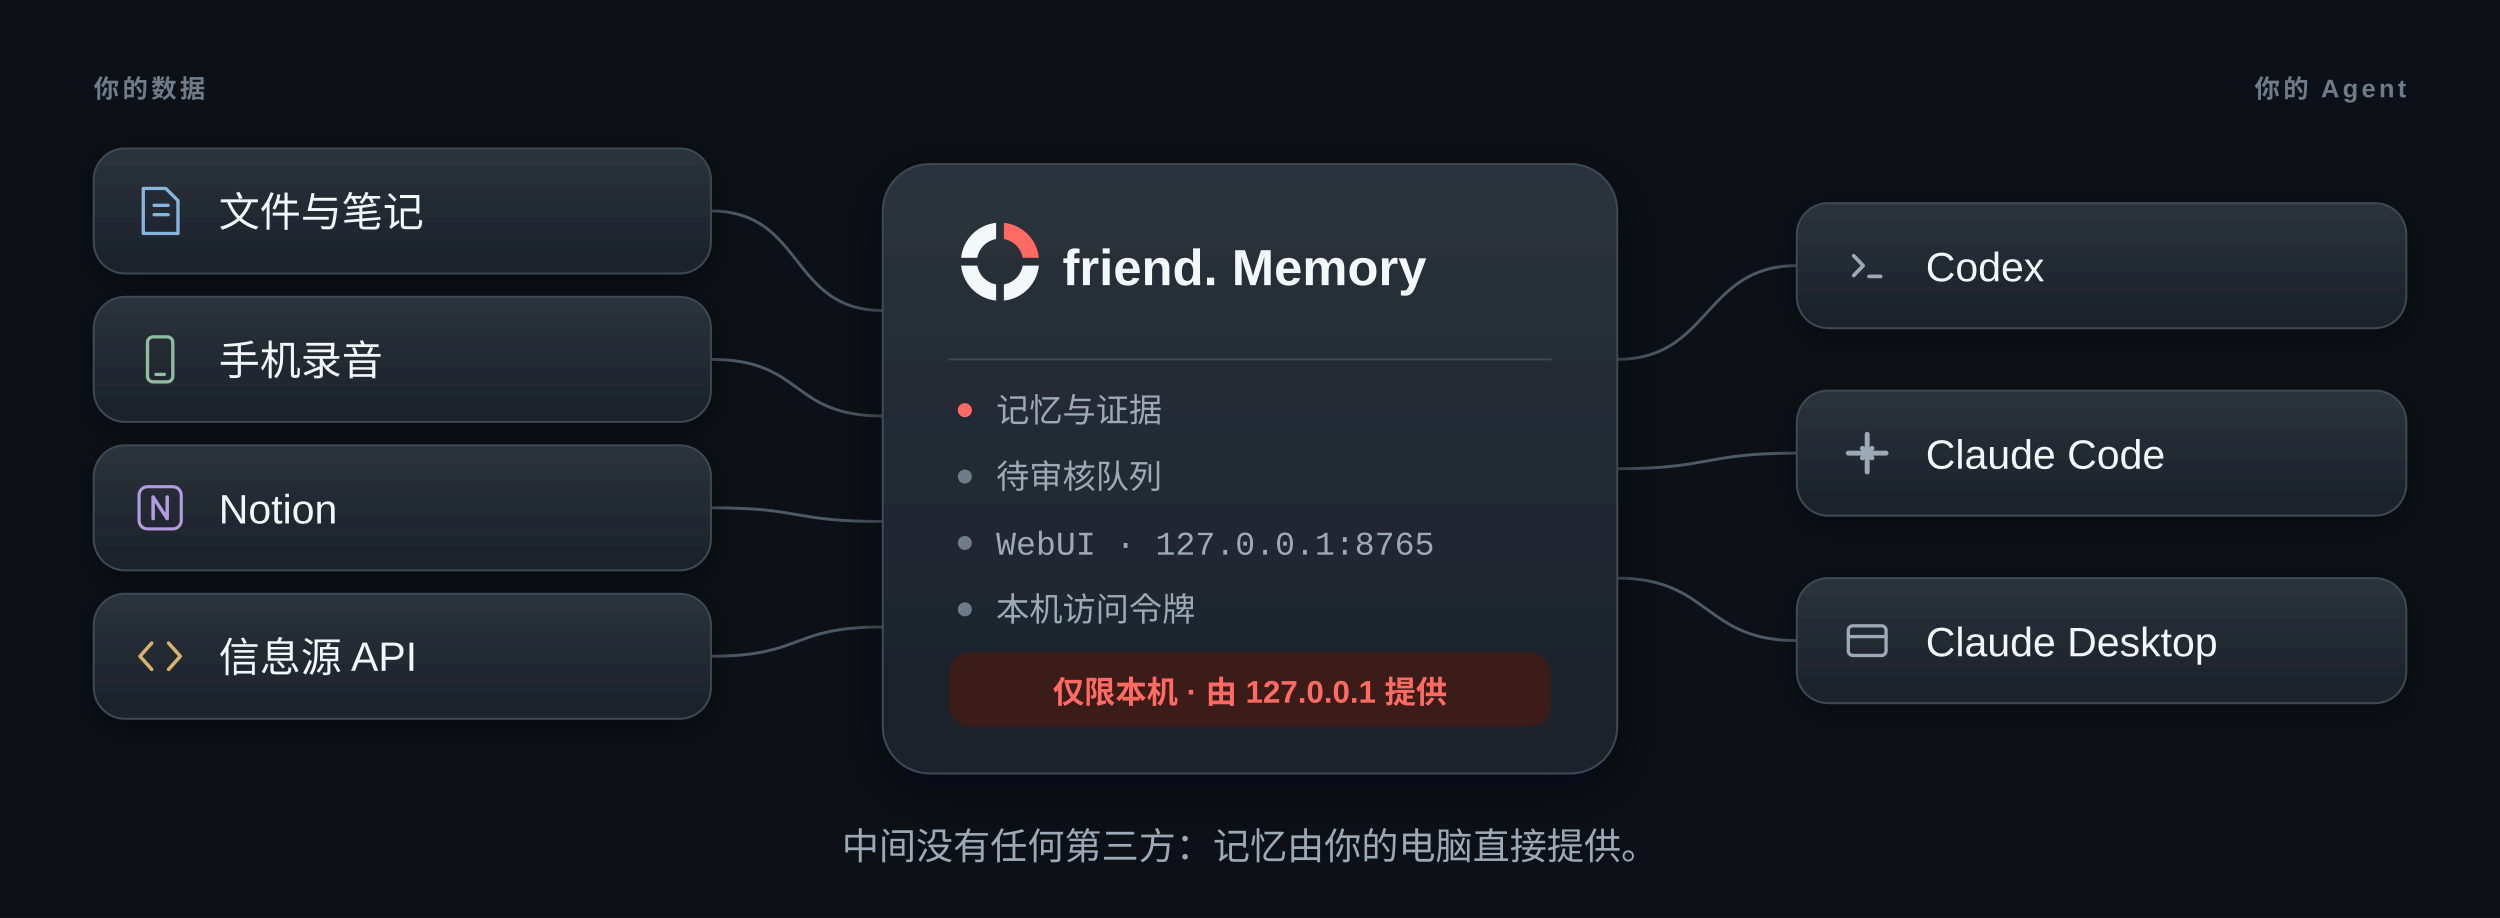
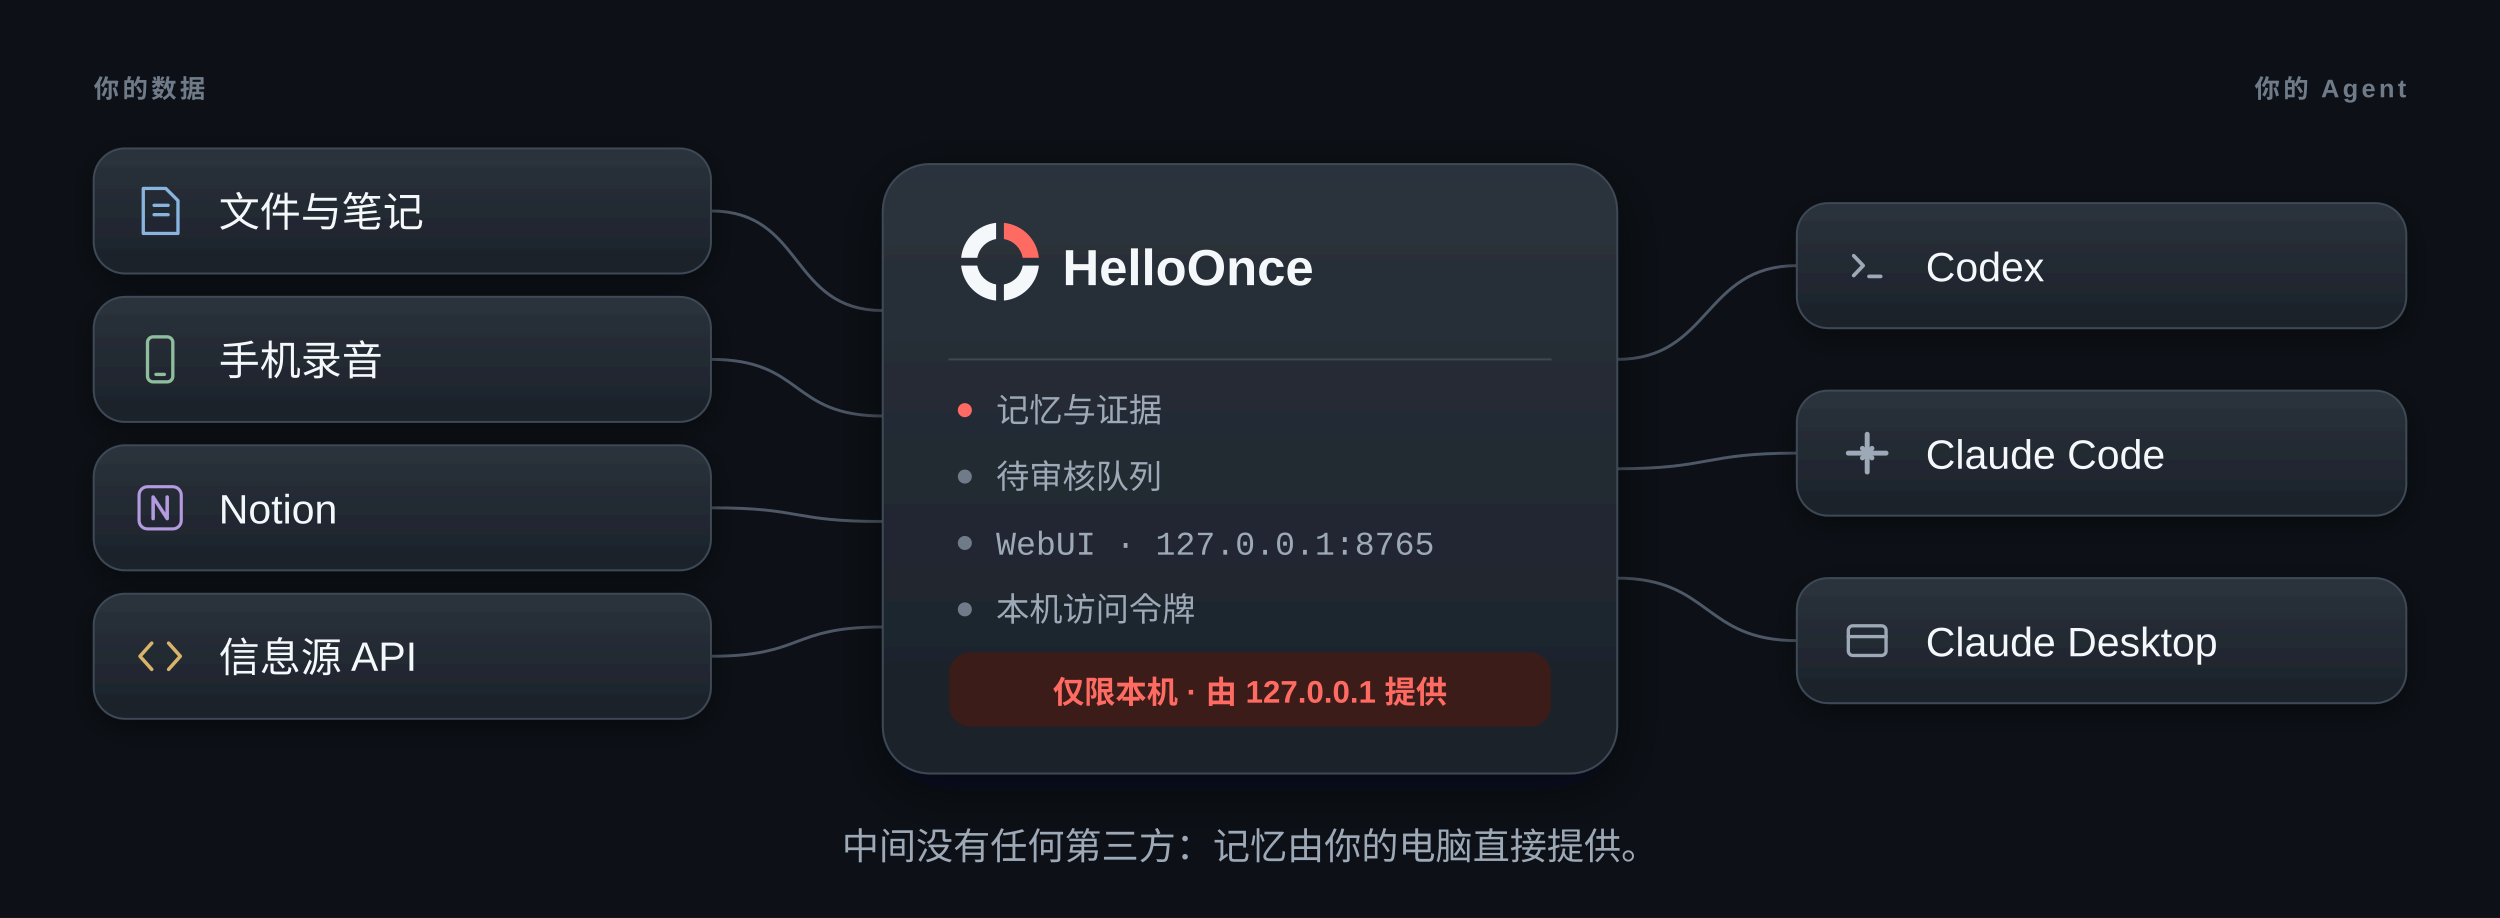
- <svg xmlns="http://www.w3.org/2000/svg" viewBox="0 0 1280 470" width="1280" height="470" role="img" aria-label="文件、手机录音、Notion 与信息源 API 汇入你电脑上的 friend. Memory，再通过 MCP 提供给 Codex、Claude Code 和 Claude Desktop。">
+ <svg xmlns="http://www.w3.org/2000/svg" viewBox="0 0 1280 470" width="1280" height="470" role="img" aria-label="文件、手机录音、Notion 与信息源 API 汇入你电脑上的 HelloOnce，再通过 MCP 提供给 Codex、Claude Code 和 Claude Desktop。">
  <defs>
    <radialGradient id="halo" cx="50%" cy="50%" r="50%">
      <stop offset="0" stop-color="#FF7A70" stop-opacity=".55" />
      <stop offset=".45" stop-color="#FF7A70" stop-opacity=".18" />
      <stop offset="1" stop-color="#FF7A70" stop-opacity="0" />
    </radialGradient>
    <linearGradient id="cardGrad" x1="0" y1="0" x2="0" y2="1">
      <stop offset="0" stop-color="#2B323C" />
      <stop offset="1" stop-color="#1B2129" />
    </linearGradient>
    <linearGradient id="cardAltGrad" x1="0" y1="0" x2="0" y2="1">
      <stop offset="0" stop-color="#39424F" />
      <stop offset="1" stop-color="#262E38" />
    </linearGradient>
    <filter id="soft" x="-30%" y="-30%" width="160%" height="180%">
      <feDropShadow dx="0" dy="8" stdDeviation="14" flood-color="rgba(1,4,9,.62)" flood-opacity="1" />
    </filter>
    <filter id="softSm" x="-30%" y="-30%" width="160%" height="180%">
      <feDropShadow dx="0" dy="4" stdDeviation="7" flood-color="rgba(1,4,9,.62)" flood-opacity=".8" />
    </filter>
  </defs>
  <style>
  .s{font-family:-apple-system, BlinkMacSystemFont, 'Segoe UI Variable Display', 'Segoe UI', 'Helvetica Neue', Arial, 'Microsoft YaHei', 'PingFang SC', 'Hiragino Sans GB', 'Noto Sans CJK SC', sans-serif}
  .m{font-family:ui-monospace, SFMono-Regular, 'SF Mono', Menlo, Consolas, 'Liberation Mono', 'Microsoft YaHei', monospace}
  .rise{opacity:0;animation:rise .9s cubic-bezier(.16,.84,.32,1) both}
  @keyframes rise{from{opacity:0;transform:translateY(14px);filter:blur(6px)}to{opacity:1;transform:none;filter:blur(0)}}
  @keyframes breathe{0%,100%{opacity:.45;transform:scale(.96)}50%{opacity:.9;transform:scale(1.05)}}
  @keyframes breathe2{
    0%{opacity:.05;transform:scale(.93);animation-timing-function:cubic-bezier(.66,0,.34,1)}
    18%{opacity:.12;transform:scale(1.03);animation-timing-function:cubic-bezier(.37,0,.63,1)}
    34%{opacity:.07;transform:scale(.99);animation-timing-function:cubic-bezier(.45,0,.55,1)}
    57%{opacity:.15;transform:scale(1.085);animation-timing-function:cubic-bezier(.3,0,.7,1)}
    72%{opacity:.088;transform:scale(1.008);animation-timing-function:cubic-bezier(.6,0,.4,1)}
    88%{opacity:.126;transform:scale(1.052);animation-timing-function:cubic-bezier(.5,0,.5,1)}
    100%{opacity:.05;transform:scale(.93)}
  }
  @keyframes twinkle{0%,100%{opacity:.12}50%{opacity:.5}}
  .tw{animation:twinkle 9s ease-in-out infinite}
  .snr{animation:snr 5.4s cubic-bezier(.16,.84,.32,1) infinite;transform-box:fill-box;transform-origin:center}
  @keyframes snr{0%{transform:scale(.5);opacity:.55}65%{opacity:0}100%{transform:scale(1.6);opacity:0}}
  .swp{animation-timing-function:cubic-bezier(.83,0,.17,1);animation-iteration-count:infinite;opacity:0}
  .march{animation:march 1.65s linear infinite}
  .dp{animation:dotpulse 2.6s ease-in-out infinite}
  @keyframes dotpulse{0%,100%{opacity:.42}50%{opacity:1}}
  @keyframes march{to{stroke-dashoffset:-24}}
  .scan{animation:scan 4s cubic-bezier(.83,0,.17,1) infinite;opacity:0}
  @keyframes scan{0%{transform:translateX(0);opacity:0}8%{opacity:1}88%{opacity:1}100%{transform:translateX(1140px);opacity:0}}
  @media (prefers-reduced-motion: reduce){
    .rise{animation:none!important;opacity:1!important;filter:none!important;transform:none!important}
    .tw{animation:none!important;opacity:.55!important}
    .snr,.swp,.scan{animation:none!important;opacity:0!important}
    .march{animation:none!important}
    .dp{animation:none!important;opacity:1!important}
  }</style>
  <rect width="1280" height="470" fill="#0D1117" />
  <text x="48" y="50" font-size="13" font-weight="700" fill="#6F7B89" letter-spacing="1.7" class="s">你的数据</text>
  <text x="1232" y="50" font-size="13" font-weight="700" fill="#6F7B89" text-anchor="end" letter-spacing="1.7" class="s">你的 Agent</text>
  <path id="sl0" d="M364,108 C412,108 404,159 452,159" fill="none" stroke="#4E5866" stroke-width="1.5" />
  <path id="sl1" d="M364,184 C412,184 404,213 452,213" fill="none" stroke="#4E5866" stroke-width="1.5" />
  <path id="sl2" d="M364,260 C412,260 404,267 452,267" fill="none" stroke="#4E5866" stroke-width="1.5" />
  <path id="sl3" d="M364,336 C412,336 404,321 452,321" fill="none" stroke="#4E5866" stroke-width="1.5" />
  <path id="ar0" d="M828,184 C876,184 872,136 920,136" fill="none" stroke="#4E5866" stroke-width="1.5" />
  <path id="ar1" d="M828,240 C876,240 872,232 920,232" fill="none" stroke="#4E5866" stroke-width="1.5" />
  <path id="ar2" d="M828,296 C876,296 872,328 920,328" fill="none" stroke="#4E5866" stroke-width="1.5" />
  <g>
    <g>
      <animateMotion dur="1.3s" begin="0s" repeatCount="indefinite" calcMode="spline" keyPoints="0;1" keyTimes="0;1" keySplines=".42 0 .28 1">
        <mpath href="#sl0" />
      </animateMotion>
      <circle r="5.4" fill="#FFB3AC" opacity="0">
        <animate attributeName="r" values="2.16;5.4;5.4;2.16" keyTimes="0;.14;.86;1" calcMode="spline" keySplines=".4 0 .6 1;.4 0 .6 1;.4 0 .6 1" dur="1.3s" begin="0s" repeatCount="indefinite" />
        <animate attributeName="opacity" values="0;.115;.115;0" keyTimes="0;.14;.86;1" calcMode="spline" keySplines=".4 0 .6 1;.4 0 .6 1;.4 0 .6 1" dur="1.3s" begin="0s" repeatCount="indefinite" />
      </circle>
      <circle r="3.6" fill="#FFB3AC" opacity="0">
        <animate attributeName="r" values="1.26;3.6;3.6;1.26" keyTimes="0;.14;.86;1" calcMode="spline" keySplines=".4 0 .6 1;.4 0 .6 1;.4 0 .6 1" dur="1.3s" begin="0s" repeatCount="indefinite" />
        <animate attributeName="opacity" values="0;1;1;0" keyTimes="0;.14;.86;1" calcMode="spline" keySplines=".4 0 .6 1;.4 0 .6 1;.4 0 .6 1" dur="1.3s" begin="0s" repeatCount="indefinite" />
      </circle>
    </g>
    <g>
      <animateMotion dur="1.3s" begin="-0.37s" repeatCount="indefinite" calcMode="spline" keyPoints="0;1" keyTimes="0;1" keySplines=".42 0 .28 1">
        <mpath href="#sl0" />
      </animateMotion>
      <circle r="5.4" fill="#FFB3AC" opacity="0">
        <animate attributeName="r" values="2.16;5.4;5.4;2.16" keyTimes="0;.14;.86;1" calcMode="spline" keySplines=".4 0 .6 1;.4 0 .6 1;.4 0 .6 1" dur="1.3s" begin="-0.37s" repeatCount="indefinite" />
        <animate attributeName="opacity" values="0;.115;.115;0" keyTimes="0;.14;.86;1" calcMode="spline" keySplines=".4 0 .6 1;.4 0 .6 1;.4 0 .6 1" dur="1.3s" begin="-0.37s" repeatCount="indefinite" />
      </circle>
      <circle r="3.6" fill="#FFB3AC" opacity="0">
        <animate attributeName="r" values="1.26;3.6;3.6;1.26" keyTimes="0;.14;.86;1" calcMode="spline" keySplines=".4 0 .6 1;.4 0 .6 1;.4 0 .6 1" dur="1.3s" begin="-0.37s" repeatCount="indefinite" />
        <animate attributeName="opacity" values="0;1;1;0" keyTimes="0;.14;.86;1" calcMode="spline" keySplines=".4 0 .6 1;.4 0 .6 1;.4 0 .6 1" dur="1.3s" begin="-0.37s" repeatCount="indefinite" />
      </circle>
    </g>
    <g>
      <animateMotion dur="1.42s" begin="-0.46s" repeatCount="indefinite" calcMode="spline" keyPoints="0;1" keyTimes="0;1" keySplines=".42 0 .28 1">
        <mpath href="#sl1" />
      </animateMotion>
      <circle r="5.4" fill="#FFB3AC" opacity="0">
        <animate attributeName="r" values="2.16;5.4;5.4;2.16" keyTimes="0;.14;.86;1" calcMode="spline" keySplines=".4 0 .6 1;.4 0 .6 1;.4 0 .6 1" dur="1.42s" begin="-0.46s" repeatCount="indefinite" />
        <animate attributeName="opacity" values="0;.115;.115;0" keyTimes="0;.14;.86;1" calcMode="spline" keySplines=".4 0 .6 1;.4 0 .6 1;.4 0 .6 1" dur="1.42s" begin="-0.46s" repeatCount="indefinite" />
      </circle>
      <circle r="3.6" fill="#FFB3AC" opacity="0">
        <animate attributeName="r" values="1.26;3.6;3.6;1.26" keyTimes="0;.14;.86;1" calcMode="spline" keySplines=".4 0 .6 1;.4 0 .6 1;.4 0 .6 1" dur="1.42s" begin="-0.46s" repeatCount="indefinite" />
        <animate attributeName="opacity" values="0;1;1;0" keyTimes="0;.14;.86;1" calcMode="spline" keySplines=".4 0 .6 1;.4 0 .6 1;.4 0 .6 1" dur="1.42s" begin="-0.46s" repeatCount="indefinite" />
      </circle>
    </g>
    <g>
      <animateMotion dur="1.42s" begin="-0.83s" repeatCount="indefinite" calcMode="spline" keyPoints="0;1" keyTimes="0;1" keySplines=".42 0 .28 1">
        <mpath href="#sl1" />
      </animateMotion>
      <circle r="5.4" fill="#FFB3AC" opacity="0">
        <animate attributeName="r" values="2.16;5.4;5.4;2.16" keyTimes="0;.14;.86;1" calcMode="spline" keySplines=".4 0 .6 1;.4 0 .6 1;.4 0 .6 1" dur="1.42s" begin="-0.83s" repeatCount="indefinite" />
        <animate attributeName="opacity" values="0;.115;.115;0" keyTimes="0;.14;.86;1" calcMode="spline" keySplines=".4 0 .6 1;.4 0 .6 1;.4 0 .6 1" dur="1.42s" begin="-0.83s" repeatCount="indefinite" />
      </circle>
      <circle r="3.6" fill="#FFB3AC" opacity="0">
        <animate attributeName="r" values="1.26;3.6;3.6;1.26" keyTimes="0;.14;.86;1" calcMode="spline" keySplines=".4 0 .6 1;.4 0 .6 1;.4 0 .6 1" dur="1.42s" begin="-0.83s" repeatCount="indefinite" />
        <animate attributeName="opacity" values="0;1;1;0" keyTimes="0;.14;.86;1" calcMode="spline" keySplines=".4 0 .6 1;.4 0 .6 1;.4 0 .6 1" dur="1.42s" begin="-0.83s" repeatCount="indefinite" />
      </circle>
    </g>
    <g>
      <animateMotion dur="1.53s" begin="-0.92s" repeatCount="indefinite" calcMode="spline" keyPoints="0;1" keyTimes="0;1" keySplines=".42 0 .28 1">
        <mpath href="#sl2" />
      </animateMotion>
      <circle r="5.4" fill="#FFB3AC" opacity="0">
        <animate attributeName="r" values="2.16;5.4;5.4;2.16" keyTimes="0;.14;.86;1" calcMode="spline" keySplines=".4 0 .6 1;.4 0 .6 1;.4 0 .6 1" dur="1.53s" begin="-0.92s" repeatCount="indefinite" />
        <animate attributeName="opacity" values="0;.115;.115;0" keyTimes="0;.14;.86;1" calcMode="spline" keySplines=".4 0 .6 1;.4 0 .6 1;.4 0 .6 1" dur="1.53s" begin="-0.92s" repeatCount="indefinite" />
      </circle>
      <circle r="3.6" fill="#FFB3AC" opacity="0">
        <animate attributeName="r" values="1.26;3.6;3.6;1.26" keyTimes="0;.14;.86;1" calcMode="spline" keySplines=".4 0 .6 1;.4 0 .6 1;.4 0 .6 1" dur="1.53s" begin="-0.92s" repeatCount="indefinite" />
        <animate attributeName="opacity" values="0;1;1;0" keyTimes="0;.14;.86;1" calcMode="spline" keySplines=".4 0 .6 1;.4 0 .6 1;.4 0 .6 1" dur="1.53s" begin="-0.92s" repeatCount="indefinite" />
      </circle>
    </g>
    <g>
      <animateMotion dur="1.53s" begin="-1.29s" repeatCount="indefinite" calcMode="spline" keyPoints="0;1" keyTimes="0;1" keySplines=".42 0 .28 1">
        <mpath href="#sl2" />
      </animateMotion>
      <circle r="5.4" fill="#FFB3AC" opacity="0">
        <animate attributeName="r" values="2.16;5.4;5.4;2.16" keyTimes="0;.14;.86;1" calcMode="spline" keySplines=".4 0 .6 1;.4 0 .6 1;.4 0 .6 1" dur="1.53s" begin="-1.29s" repeatCount="indefinite" />
        <animate attributeName="opacity" values="0;.115;.115;0" keyTimes="0;.14;.86;1" calcMode="spline" keySplines=".4 0 .6 1;.4 0 .6 1;.4 0 .6 1" dur="1.53s" begin="-1.29s" repeatCount="indefinite" />
      </circle>
      <circle r="3.6" fill="#FFB3AC" opacity="0">
        <animate attributeName="r" values="1.26;3.6;3.6;1.26" keyTimes="0;.14;.86;1" calcMode="spline" keySplines=".4 0 .6 1;.4 0 .6 1;.4 0 .6 1" dur="1.53s" begin="-1.29s" repeatCount="indefinite" />
        <animate attributeName="opacity" values="0;1;1;0" keyTimes="0;.14;.86;1" calcMode="spline" keySplines=".4 0 .6 1;.4 0 .6 1;.4 0 .6 1" dur="1.53s" begin="-1.29s" repeatCount="indefinite" />
      </circle>
    </g>
    <g>
      <animateMotion dur="1.65s" begin="-1.38s" repeatCount="indefinite" calcMode="spline" keyPoints="0;1" keyTimes="0;1" keySplines=".42 0 .28 1">
        <mpath href="#sl3" />
      </animateMotion>
      <circle r="5.4" fill="#FFB3AC" opacity="0">
        <animate attributeName="r" values="2.16;5.4;5.4;2.16" keyTimes="0;.14;.86;1" calcMode="spline" keySplines=".4 0 .6 1;.4 0 .6 1;.4 0 .6 1" dur="1.65s" begin="-1.38s" repeatCount="indefinite" />
        <animate attributeName="opacity" values="0;.115;.115;0" keyTimes="0;.14;.86;1" calcMode="spline" keySplines=".4 0 .6 1;.4 0 .6 1;.4 0 .6 1" dur="1.65s" begin="-1.38s" repeatCount="indefinite" />
      </circle>
      <circle r="3.6" fill="#FFB3AC" opacity="0">
        <animate attributeName="r" values="1.26;3.6;3.6;1.26" keyTimes="0;.14;.86;1" calcMode="spline" keySplines=".4 0 .6 1;.4 0 .6 1;.4 0 .6 1" dur="1.65s" begin="-1.38s" repeatCount="indefinite" />
        <animate attributeName="opacity" values="0;1;1;0" keyTimes="0;.14;.86;1" calcMode="spline" keySplines=".4 0 .6 1;.4 0 .6 1;.4 0 .6 1" dur="1.65s" begin="-1.38s" repeatCount="indefinite" />
      </circle>
    </g>
    <g>
      <animateMotion dur="1.65s" begin="-1.75s" repeatCount="indefinite" calcMode="spline" keyPoints="0;1" keyTimes="0;1" keySplines=".42 0 .28 1">
        <mpath href="#sl3" />
      </animateMotion>
      <circle r="5.4" fill="#FFB3AC" opacity="0">
        <animate attributeName="r" values="2.16;5.4;5.4;2.16" keyTimes="0;.14;.86;1" calcMode="spline" keySplines=".4 0 .6 1;.4 0 .6 1;.4 0 .6 1" dur="1.65s" begin="-1.75s" repeatCount="indefinite" />
        <animate attributeName="opacity" values="0;.115;.115;0" keyTimes="0;.14;.86;1" calcMode="spline" keySplines=".4 0 .6 1;.4 0 .6 1;.4 0 .6 1" dur="1.65s" begin="-1.75s" repeatCount="indefinite" />
      </circle>
      <circle r="3.6" fill="#FFB3AC" opacity="0">
        <animate attributeName="r" values="1.26;3.6;3.6;1.26" keyTimes="0;.14;.86;1" calcMode="spline" keySplines=".4 0 .6 1;.4 0 .6 1;.4 0 .6 1" dur="1.65s" begin="-1.75s" repeatCount="indefinite" />
        <animate attributeName="opacity" values="0;1;1;0" keyTimes="0;.14;.86;1" calcMode="spline" keySplines=".4 0 .6 1;.4 0 .6 1;.4 0 .6 1" dur="1.65s" begin="-1.75s" repeatCount="indefinite" />
      </circle>
    </g>
    <g>
      <animateMotion dur="1.08s" begin="0s" repeatCount="indefinite" calcMode="spline" keyPoints="0;1" keyTimes="0;1" keySplines=".42 0 .28 1">
        <mpath href="#ar0" />
      </animateMotion>
      <circle r="5.4" fill="#FF6B63" opacity="0">
        <animate attributeName="r" values="2.16;5.4;5.4;2.16" keyTimes="0;.14;.86;1" calcMode="spline" keySplines=".4 0 .6 1;.4 0 .6 1;.4 0 .6 1" dur="1.08s" begin="0s" repeatCount="indefinite" />
        <animate attributeName="opacity" values="0;.115;.115;0" keyTimes="0;.14;.86;1" calcMode="spline" keySplines=".4 0 .6 1;.4 0 .6 1;.4 0 .6 1" dur="1.08s" begin="0s" repeatCount="indefinite" />
      </circle>
      <circle r="3.6" fill="#FF6B63" opacity="0">
        <animate attributeName="r" values="1.26;3.6;3.6;1.26" keyTimes="0;.14;.86;1" calcMode="spline" keySplines=".4 0 .6 1;.4 0 .6 1;.4 0 .6 1" dur="1.08s" begin="0s" repeatCount="indefinite" />
        <animate attributeName="opacity" values="0;1;1;0" keyTimes="0;.14;.86;1" calcMode="spline" keySplines=".4 0 .6 1;.4 0 .6 1;.4 0 .6 1" dur="1.08s" begin="0s" repeatCount="indefinite" />
      </circle>
    </g>
    <g>
      <animateMotion dur="1.08s" begin="-0.31s" repeatCount="indefinite" calcMode="spline" keyPoints="0;1" keyTimes="0;1" keySplines=".42 0 .28 1">
        <mpath href="#ar0" />
      </animateMotion>
      <circle r="5.4" fill="#FF6B63" opacity="0">
        <animate attributeName="r" values="2.16;5.4;5.4;2.16" keyTimes="0;.14;.86;1" calcMode="spline" keySplines=".4 0 .6 1;.4 0 .6 1;.4 0 .6 1" dur="1.08s" begin="-0.31s" repeatCount="indefinite" />
        <animate attributeName="opacity" values="0;.115;.115;0" keyTimes="0;.14;.86;1" calcMode="spline" keySplines=".4 0 .6 1;.4 0 .6 1;.4 0 .6 1" dur="1.08s" begin="-0.31s" repeatCount="indefinite" />
      </circle>
      <circle r="3.6" fill="#FF6B63" opacity="0">
        <animate attributeName="r" values="1.26;3.6;3.6;1.26" keyTimes="0;.14;.86;1" calcMode="spline" keySplines=".4 0 .6 1;.4 0 .6 1;.4 0 .6 1" dur="1.08s" begin="-0.31s" repeatCount="indefinite" />
        <animate attributeName="opacity" values="0;1;1;0" keyTimes="0;.14;.86;1" calcMode="spline" keySplines=".4 0 .6 1;.4 0 .6 1;.4 0 .6 1" dur="1.08s" begin="-0.31s" repeatCount="indefinite" />
      </circle>
    </g>
    <g>
      <animateMotion dur="1.2s" begin="-0.39s" repeatCount="indefinite" calcMode="spline" keyPoints="0;1" keyTimes="0;1" keySplines=".42 0 .28 1">
        <mpath href="#ar1" />
      </animateMotion>
      <circle r="5.4" fill="#FF6B63" opacity="0">
        <animate attributeName="r" values="2.16;5.4;5.4;2.16" keyTimes="0;.14;.86;1" calcMode="spline" keySplines=".4 0 .6 1;.4 0 .6 1;.4 0 .6 1" dur="1.2s" begin="-0.39s" repeatCount="indefinite" />
        <animate attributeName="opacity" values="0;.115;.115;0" keyTimes="0;.14;.86;1" calcMode="spline" keySplines=".4 0 .6 1;.4 0 .6 1;.4 0 .6 1" dur="1.2s" begin="-0.39s" repeatCount="indefinite" />
      </circle>
      <circle r="3.6" fill="#FF6B63" opacity="0">
        <animate attributeName="r" values="1.26;3.6;3.6;1.26" keyTimes="0;.14;.86;1" calcMode="spline" keySplines=".4 0 .6 1;.4 0 .6 1;.4 0 .6 1" dur="1.2s" begin="-0.39s" repeatCount="indefinite" />
        <animate attributeName="opacity" values="0;1;1;0" keyTimes="0;.14;.86;1" calcMode="spline" keySplines=".4 0 .6 1;.4 0 .6 1;.4 0 .6 1" dur="1.2s" begin="-0.39s" repeatCount="indefinite" />
      </circle>
    </g>
    <g>
      <animateMotion dur="1.2s" begin="-0.7s" repeatCount="indefinite" calcMode="spline" keyPoints="0;1" keyTimes="0;1" keySplines=".42 0 .28 1">
        <mpath href="#ar1" />
      </animateMotion>
      <circle r="5.4" fill="#FF6B63" opacity="0">
        <animate attributeName="r" values="2.16;5.4;5.4;2.16" keyTimes="0;.14;.86;1" calcMode="spline" keySplines=".4 0 .6 1;.4 0 .6 1;.4 0 .6 1" dur="1.2s" begin="-0.7s" repeatCount="indefinite" />
        <animate attributeName="opacity" values="0;.115;.115;0" keyTimes="0;.14;.86;1" calcMode="spline" keySplines=".4 0 .6 1;.4 0 .6 1;.4 0 .6 1" dur="1.2s" begin="-0.7s" repeatCount="indefinite" />
      </circle>
      <circle r="3.6" fill="#FF6B63" opacity="0">
        <animate attributeName="r" values="1.26;3.6;3.6;1.26" keyTimes="0;.14;.86;1" calcMode="spline" keySplines=".4 0 .6 1;.4 0 .6 1;.4 0 .6 1" dur="1.2s" begin="-0.7s" repeatCount="indefinite" />
        <animate attributeName="opacity" values="0;1;1;0" keyTimes="0;.14;.86;1" calcMode="spline" keySplines=".4 0 .6 1;.4 0 .6 1;.4 0 .6 1" dur="1.2s" begin="-0.7s" repeatCount="indefinite" />
      </circle>
    </g>
    <g>
      <animateMotion dur="1.32s" begin="-0.78s" repeatCount="indefinite" calcMode="spline" keyPoints="0;1" keyTimes="0;1" keySplines=".42 0 .28 1">
        <mpath href="#ar2" />
      </animateMotion>
      <circle r="5.4" fill="#FF6B63" opacity="0">
        <animate attributeName="r" values="2.16;5.4;5.4;2.16" keyTimes="0;.14;.86;1" calcMode="spline" keySplines=".4 0 .6 1;.4 0 .6 1;.4 0 .6 1" dur="1.32s" begin="-0.78s" repeatCount="indefinite" />
        <animate attributeName="opacity" values="0;.115;.115;0" keyTimes="0;.14;.86;1" calcMode="spline" keySplines=".4 0 .6 1;.4 0 .6 1;.4 0 .6 1" dur="1.32s" begin="-0.78s" repeatCount="indefinite" />
      </circle>
      <circle r="3.6" fill="#FF6B63" opacity="0">
        <animate attributeName="r" values="1.26;3.6;3.6;1.26" keyTimes="0;.14;.86;1" calcMode="spline" keySplines=".4 0 .6 1;.4 0 .6 1;.4 0 .6 1" dur="1.32s" begin="-0.78s" repeatCount="indefinite" />
        <animate attributeName="opacity" values="0;1;1;0" keyTimes="0;.14;.86;1" calcMode="spline" keySplines=".4 0 .6 1;.4 0 .6 1;.4 0 .6 1" dur="1.32s" begin="-0.78s" repeatCount="indefinite" />
      </circle>
    </g>
    <g>
      <animateMotion dur="1.32s" begin="-1.09s" repeatCount="indefinite" calcMode="spline" keyPoints="0;1" keyTimes="0;1" keySplines=".42 0 .28 1">
        <mpath href="#ar2" />
      </animateMotion>
      <circle r="5.4" fill="#FF6B63" opacity="0">
        <animate attributeName="r" values="2.16;5.4;5.4;2.16" keyTimes="0;.14;.86;1" calcMode="spline" keySplines=".4 0 .6 1;.4 0 .6 1;.4 0 .6 1" dur="1.32s" begin="-1.09s" repeatCount="indefinite" />
        <animate attributeName="opacity" values="0;.115;.115;0" keyTimes="0;.14;.86;1" calcMode="spline" keySplines=".4 0 .6 1;.4 0 .6 1;.4 0 .6 1" dur="1.32s" begin="-1.09s" repeatCount="indefinite" />
      </circle>
      <circle r="3.6" fill="#FF6B63" opacity="0">
        <animate attributeName="r" values="1.26;3.6;3.6;1.26" keyTimes="0;.14;.86;1" calcMode="spline" keySplines=".4 0 .6 1;.4 0 .6 1;.4 0 .6 1" dur="1.32s" begin="-1.09s" repeatCount="indefinite" />
        <animate attributeName="opacity" values="0;1;1;0" keyTimes="0;.14;.86;1" calcMode="spline" keySplines=".4 0 .6 1;.4 0 .6 1;.4 0 .6 1" dur="1.32s" begin="-1.09s" repeatCount="indefinite" />
      </circle>
    </g>
  </g>
  <g filter="url(#softSm)">
    <rect x="48" y="76" width="316" height="64" rx="16" fill="url(#cardGrad)" stroke="#3E4855" stroke-width="1" />
    <g transform="translate(82 108)">
      <g fill="none" stroke="#88B4E0" stroke-width="1.7" stroke-linecap="round" stroke-linejoin="round">
        <path d="M-8.64 -11.52 h11.52 l6.24 6.24 v16.8 h-17.76 z" />
        <path d="M-3.12 -2.88 h7.2 M-3.12 1.92 h7.2" />
      </g>
    </g>
    <text x="112" y="116" font-size="21" font-weight="500" fill="#F5F8FB" class="s">文件与笔记</text>
  </g>
  <g filter="url(#softSm)">
    <rect x="48" y="152" width="316" height="64" rx="16" fill="url(#cardGrad)" stroke="#3E4855" stroke-width="1" />
    <g transform="translate(82 184)">
      <g fill="none" stroke="#8FBE9E" stroke-width="1.7" stroke-linecap="round">
        <rect x="-6.48" y="-11.52" width="12.96" height="23.04" rx="2.88" />
        <path d="M-2.16 7.68 h4.32" />
      </g>
    </g>
    <text x="112" y="192" font-size="21" font-weight="500" fill="#F5F8FB" class="s">手机录音</text>
  </g>
  <g filter="url(#softSm)">
    <rect x="48" y="228" width="316" height="64" rx="16" fill="url(#cardGrad)" stroke="#3E4855" stroke-width="1" />
    <g transform="translate(82 260)">
      <g>
        <rect x="-10.8" y="-10.8" width="21.6" height="21.6" rx="4.32" fill="none" stroke="#B49BE0" stroke-width="1.6" />
        <path d="M-3.6 5.52 v-11.04 l7.2 11.04 v-11.04" fill="none" stroke="#B49BE0" stroke-width="1.8" stroke-linecap="round" stroke-linejoin="round" />
      </g>
    </g>
    <text x="112" y="268" font-size="21" font-weight="500" fill="#F5F8FB" class="s">Notion</text>
  </g>
  <g filter="url(#softSm)">
    <rect x="48" y="304" width="316" height="64" rx="16" fill="url(#cardGrad)" stroke="#3E4855" stroke-width="1" />
    <g transform="translate(82 336)">
      <g fill="none" stroke="#D9B36B" stroke-width="1.8" stroke-linecap="round" stroke-linejoin="round">
        <path d="M-4.32 -6.72 l-6 6.72 l6 6.72" />
        <path d="M4.32 -6.72 l6 6.72 l-6 6.72" />
      </g>
    </g>
    <text x="112" y="344" font-size="21" font-weight="500" fill="#F5F8FB" class="s">信息源 API</text>
  </g>
  <g filter="url(#softSm)">
    <rect x="920" y="104" width="312" height="64" rx="16" fill="url(#cardGrad)" stroke="#3E4855" stroke-width="1" />
    <g transform="translate(956 136)">
      <g fill="none" stroke="#9DA9B7" stroke-width="1.9" stroke-linecap="round" stroke-linejoin="round">
        <path d="M-6.9 -5.06 l4.83 5.06 l-4.83 5.06" />
        <path d="M0.92 5.52 h5.98" />
      </g>
    </g>
    <text x="986" y="144" font-size="21" font-weight="500" fill="#F5F8FB" class="s">Codex</text>
  </g>
  <g filter="url(#softSm)">
    <rect x="920" y="200" width="312" height="64" rx="16" fill="url(#cardGrad)" stroke="#3E4855" stroke-width="1" />
    <g transform="translate(956 232)">
      <g>
        <line x1="0" y1="0" x2="0" y2="-9.66" stroke="#9DA9B7" stroke-width="2.53" stroke-linecap="round" />
        <line x1="0" y1="0" x2="2.44" y2="-2.44" stroke="#9DA9B7" stroke-width="2.53" stroke-linecap="round" />
        <line x1="0" y1="0" x2="9.66" y2="0" stroke="#9DA9B7" stroke-width="2.53" stroke-linecap="round" />
        <line x1="0" y1="0" x2="2.44" y2="2.44" stroke="#9DA9B7" stroke-width="2.53" stroke-linecap="round" />
        <line x1="0" y1="0" x2="0" y2="9.66" stroke="#9DA9B7" stroke-width="2.53" stroke-linecap="round" />
        <line x1="0" y1="0" x2="-2.44" y2="2.44" stroke="#9DA9B7" stroke-width="2.53" stroke-linecap="round" />
        <line x1="0" y1="0" x2="-9.66" y2="0" stroke="#9DA9B7" stroke-width="2.53" stroke-linecap="round" />
        <line x1="0" y1="0" x2="-2.44" y2="-2.44" stroke="#9DA9B7" stroke-width="2.53" stroke-linecap="round" />
      </g>
    </g>
    <text x="986" y="240" font-size="21" font-weight="500" fill="#F5F8FB" class="s">Claude Code</text>
  </g>
  <g filter="url(#softSm)">
    <rect x="920" y="296" width="312" height="64" rx="16" fill="url(#cardGrad)" stroke="#3E4855" stroke-width="1" />
    <g transform="translate(956 328)">
      <g fill="none" stroke="#9DA9B7" stroke-width="1.7" stroke-linecap="round">
        <rect x="-9.66" y="-7.59" width="19.32" height="15.18" rx="2.3" />
        <path d="M-9.66 -2.07 h19.32" />
      </g>
    </g>
    <text x="986" y="336" font-size="21" font-weight="500" fill="#F5F8FB" class="s">Claude Desktop</text>
  </g>
  <g filter="url(#soft)">
    <rect x="452" y="84" width="376" height="312" rx="24" fill="url(#cardGrad)" stroke="#3E4855" stroke-width="1" />
  </g>
  <g transform="translate(512 134)">
    <g transform="scale(0.2)">
      <path fill="#FF6B63" d="M10,-99.499A100 100 0 0 1 99.499,-10L58.146,-10A59 59 0 0 0 10,-58.146Z" />
      <path fill="#F5F8FB" d="M99.499,10A100 100 0 0 1 10,99.499L10,58.146A59 59 0 0 0 58.146,10Z" />
      <path fill="#F5F8FB" d="M-10,99.499A100 100 0 0 1 -99.499,10L-58.146,10A59 59 0 0 0 -10,58.146Z" />
      <path fill="#F5F8FB" d="M-99.499,-10A100 100 0 0 1 -10,-99.499L-10,-58.146A59 59 0 0 0 -58.146,-10Z" />
    </g>
  </g>
-   <text x="544" y="146" font-size="26" font-weight="650" fill="#F5F8FB" class="s">friend. Memory</text>
+   <text x="544" y="146" font-size="26" font-weight="650" fill="#F5F8FB" class="s">HelloOnce</text>
  <line x1="486" y1="184" x2="794" y2="184" stroke="#3E4855" stroke-width="1" stroke-linecap="round" />
  <circle cx="494" cy="210" r="3.6" fill="#FF6B63" />
  <text x="510" y="216" font-size="17" font-weight="400" fill="#9DA9B7" class="m">记忆与证据</text>
  <circle cx="494" cy="244" r="3.6" fill="#6F7B89" />
  <text x="510" y="250" font-size="17" font-weight="400" fill="#9DA9B7" class="m">待审核队列</text>
  <circle cx="494" cy="278" r="3.6" fill="#6F7B89" />
  <text x="510" y="284" font-size="17" font-weight="400" fill="#9DA9B7" class="m">WebUI · 127.0.0.1:8765</text>
  <circle cx="494" cy="312" r="3.6" fill="#6F7B89" />
  <text x="510" y="318" font-size="17" font-weight="400" fill="#9DA9B7" class="m">本机访问令牌</text>
  <rect x="486" y="334" width="308" height="38" rx="11" fill="#3C1C18" />
  <text x="640" y="360" font-size="16" font-weight="600" fill="#FF6B63" text-anchor="middle" class="s">仅限本机 · 由 127.0.0.1 提供</text>
  <text x="640" y="440" font-size="19" font-weight="400" fill="#9DA9B7" text-anchor="middle" class="s">中间没有任何第三方：记忆由你的电脑直接提供。</text>
</svg>
